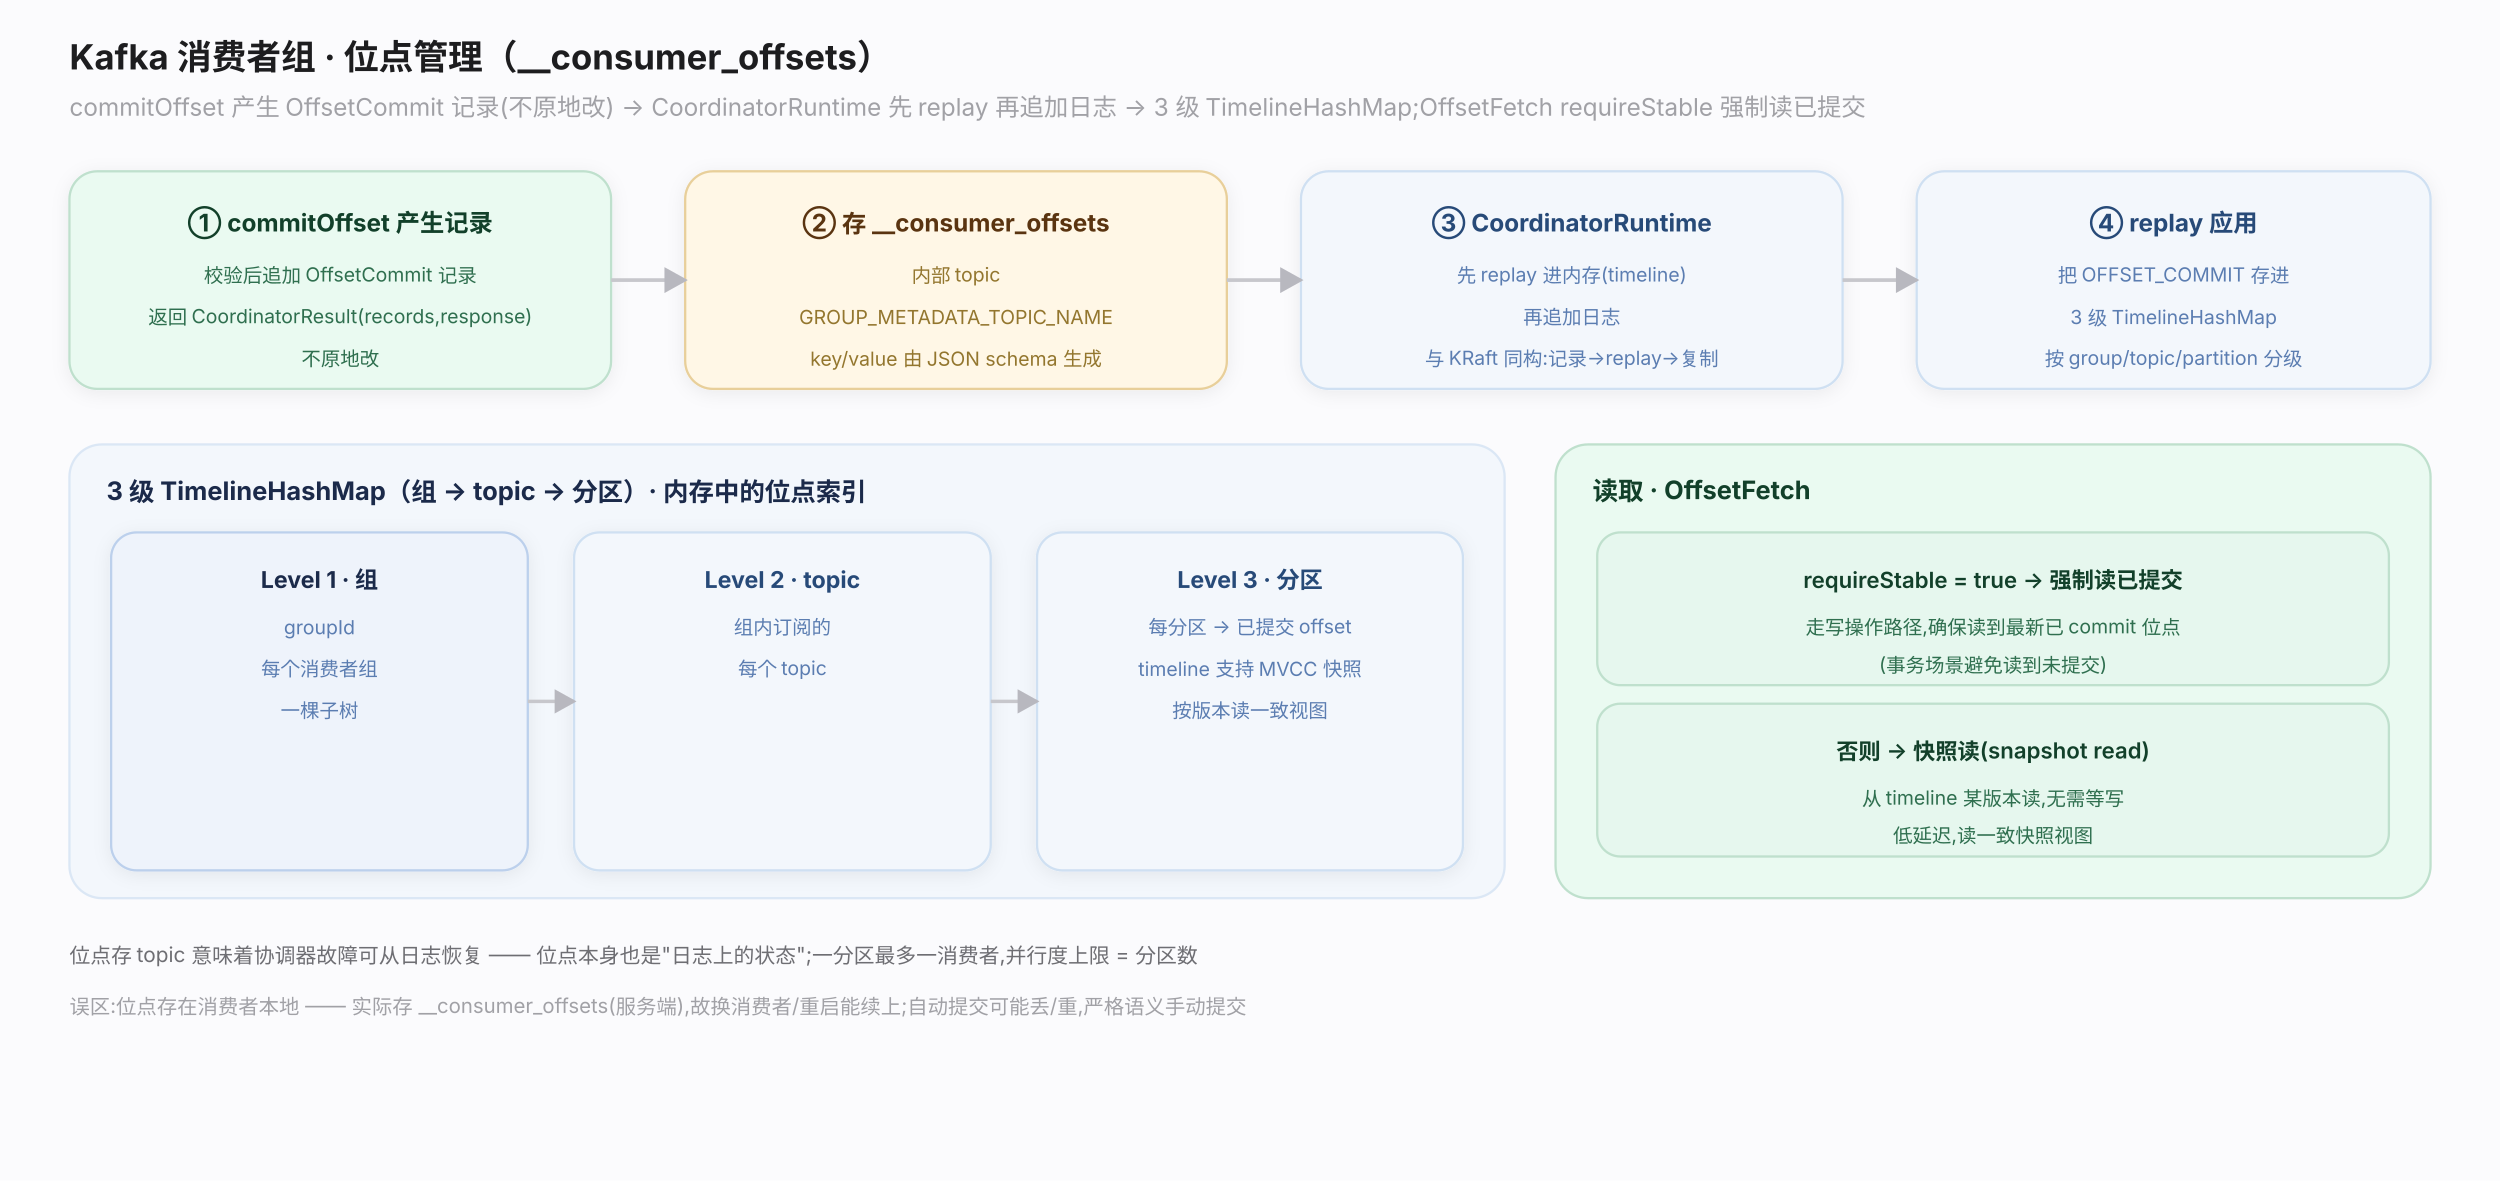
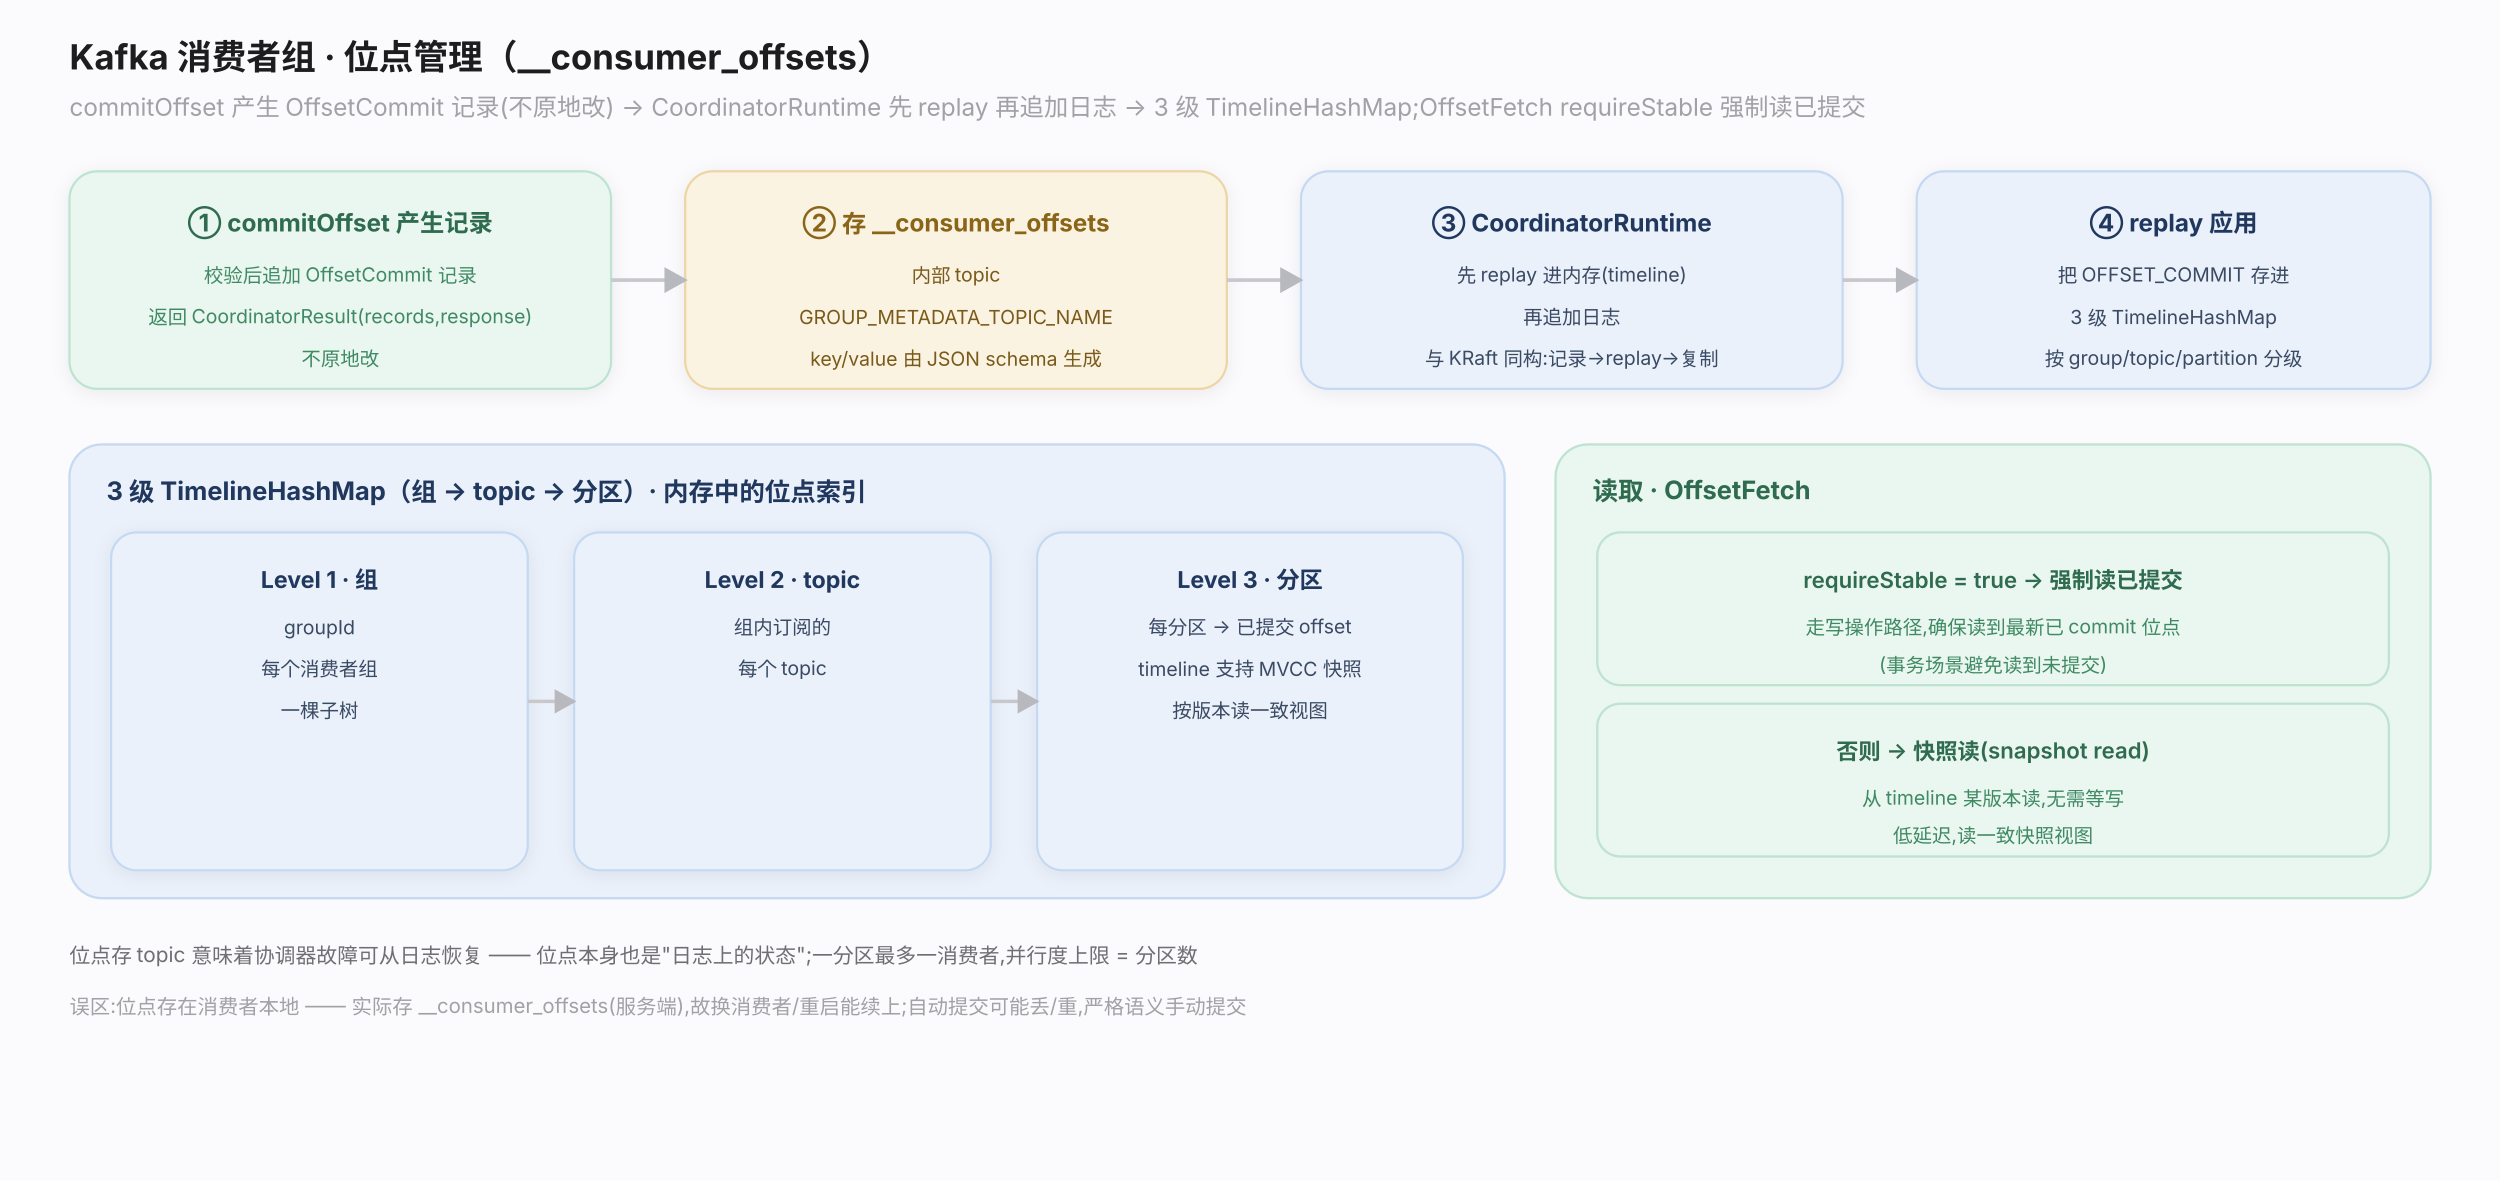
<svg xmlns="http://www.w3.org/2000/svg" width="1080" height="510" viewBox="0 0 1080 510" font-family="-apple-system,BlinkMacSystemFont,'SF Pro Display','Helvetica Neue','PingFang SC','Microsoft YaHei',sans-serif">
  <defs>
    <filter id="soft" x="-20%" y="-20%" width="140%" height="140%">
      <feDropShadow dx="0" dy="1.5" stdDeviation="4" flood-color="#1d1d1f" flood-opacity="0.07" />
    </filter>
    <marker id="ar" viewBox="0 0 10 10" refX="8" refY="5" markerWidth="7" markerHeight="7" orient="auto-start-reverse">
      <path d="M0,0 L9,5 L0,10 z" fill="#b8b8bf" />
    </marker>
  </defs>
  <rect width="1080" height="510" fill="#fbfbfd" />
  <text x="30" y="30" font-size="15" font-weight="700" fill="#1d1d1f">Kafka 消费者组 · 位点管理（__consumer_offsets）</text>
  <text x="30" y="50" font-size="10.5" fill="#a1a1a6">commitOffset 产生 OffsetCommit 记录(不原地改) → CoordinatorRuntime 先 replay 再追加日志 → 3 级 TimelineHashMap;OffsetFetch requireStable 强制读已提交</text>
-   <rect x="30" y="74" width="234" height="94" rx="12" fill="#eafaf1" stroke="#bfe0cd" filter="url(#soft)" />
-   <text x="147" y="100" font-size="10.5" font-weight="700" fill="#12402a" text-anchor="middle">① commitOffset 产生记录</text>
-   <text x="147" y="122" font-size="8.4" fill="#2f6f4f" text-anchor="middle">校验后追加 OffsetCommit 记录</text>
-   <text x="147" y="140" font-size="8.4" fill="#2f6f4f" text-anchor="middle">返回 CoordinatorResult(records,response)</text>
-   <text x="147" y="158" font-size="8.4" fill="#2f6f4f" text-anchor="middle">不原地改</text>
-   <rect x="296" y="74" width="234" height="94" rx="12" fill="#fff7e6" stroke="#e8cf9a" filter="url(#soft)" />
-   <text x="413" y="100" font-size="10.5" font-weight="700" fill="#5a3410" text-anchor="middle">② 存 __consumer_offsets</text>
-   <text x="413" y="122" font-size="8.4" fill="#93762e" text-anchor="middle">内部 topic</text>
-   <text x="413" y="140" font-size="8.4" fill="#93762e" text-anchor="middle">GROUP_METADATA_TOPIC_NAME</text>
-   <text x="413" y="158" font-size="8.4" fill="#93762e" text-anchor="middle">key/value 由 JSON schema 生成</text>
-   <rect x="562" y="74" width="234" height="94" rx="12" fill="#f3f7fc" stroke="#cfe0f2" filter="url(#soft)" />
-   <text x="679" y="100" font-size="10.5" font-weight="700" fill="#274a78" text-anchor="middle">③ CoordinatorRuntime</text>
-   <text x="679" y="122" font-size="8.4" fill="#5b7db1" text-anchor="middle">先 replay 进内存(timeline)</text>
-   <text x="679" y="140" font-size="8.4" fill="#5b7db1" text-anchor="middle">再追加日志</text>
-   <text x="679" y="158" font-size="8.4" fill="#5b7db1" text-anchor="middle">与 KRaft 同构:记录→replay→复制</text>
-   <rect x="828" y="74" width="222" height="94" rx="12" fill="#f3f7fc" stroke="#cfe0f2" filter="url(#soft)" />
-   <text x="939" y="100" font-size="10.5" font-weight="700" fill="#274a78" text-anchor="middle">④ replay 应用</text>
-   <text x="939" y="122" font-size="8.4" fill="#5b7db1" text-anchor="middle">把 OFFSET_COMMIT 存进</text>
-   <text x="939" y="140" font-size="8.4" fill="#5b7db1" text-anchor="middle">3 级 TimelineHashMap</text>
-   <text x="939" y="158" font-size="8.4" fill="#5b7db1" text-anchor="middle">按 group/topic/partition 分级</text>
+   <rect x="30" y="74" width="234" height="94" rx="12" fill="#eaf6f0" stroke="#bfe3d1" filter="url(#soft)" />
+   <text x="147" y="100" font-size="10.5" font-weight="700" fill="#2f6b4e" text-anchor="middle">① commitOffset 产生记录</text>
+   <text x="147" y="122" font-size="8.4" fill="#3f8a63" text-anchor="middle">校验后追加 OffsetCommit 记录</text>
+   <text x="147" y="140" font-size="8.4" fill="#3f8a63" text-anchor="middle">返回 CoordinatorResult(records,response)</text>
+   <text x="147" y="158" font-size="8.4" fill="#3f8a63" text-anchor="middle">不原地改</text>
+   <rect x="296" y="74" width="234" height="94" rx="12" fill="#fbf3e2" stroke="#ecd6a8" filter="url(#soft)" />
+   <text x="413" y="100" font-size="10.5" font-weight="700" fill="#8a6417" text-anchor="middle">② 存 __consumer_offsets</text>
+   <text x="413" y="122" font-size="8.4" fill="#7a5a1a" text-anchor="middle">内部 topic</text>
+   <text x="413" y="140" font-size="8.4" fill="#7a5a1a" text-anchor="middle">GROUP_METADATA_TOPIC_NAME</text>
+   <text x="413" y="158" font-size="8.4" fill="#7a5a1a" text-anchor="middle">key/value 由 JSON schema 生成</text>
+   <rect x="562" y="74" width="234" height="94" rx="12" fill="#eaf1fb" stroke="#c6d9f2" filter="url(#soft)" />
+   <text x="679" y="100" font-size="10.5" font-weight="700" fill="#20375e" text-anchor="middle">③ CoordinatorRuntime</text>
+   <text x="679" y="122" font-size="8.4" fill="#3a4a63" text-anchor="middle">先 replay 进内存(timeline)</text>
+   <text x="679" y="140" font-size="8.4" fill="#3a4a63" text-anchor="middle">再追加日志</text>
+   <text x="679" y="158" font-size="8.4" fill="#3a4a63" text-anchor="middle">与 KRaft 同构:记录→replay→复制</text>
+   <rect x="828" y="74" width="222" height="94" rx="12" fill="#eaf1fb" stroke="#c6d9f2" filter="url(#soft)" />
+   <text x="939" y="100" font-size="10.5" font-weight="700" fill="#20375e" text-anchor="middle">④ replay 应用</text>
+   <text x="939" y="122" font-size="8.4" fill="#3a4a63" text-anchor="middle">把 OFFSET_COMMIT 存进</text>
+   <text x="939" y="140" font-size="8.4" fill="#3a4a63" text-anchor="middle">3 级 TimelineHashMap</text>
+   <text x="939" y="158" font-size="8.4" fill="#3a4a63" text-anchor="middle">按 group/topic/partition 分级</text>
  <line x1="264" y1="121" x2="296" y2="121" stroke="#c7c7cc" stroke-width="1.6" marker-end="url(#ar)" />
  <line x1="530" y1="121" x2="562" y2="121" stroke="#c7c7cc" stroke-width="1.6" marker-end="url(#ar)" />
  <line x1="796" y1="121" x2="828" y2="121" stroke="#c7c7cc" stroke-width="1.6" marker-end="url(#ar)" />
-   <rect x="30" y="192" width="620" height="196" rx="14" fill="#f3f7fc" stroke="#dbe7f5" />
-   <text x="46" y="216" font-size="11" font-weight="700" fill="#1b2a4a">3 级 TimelineHashMap（组 → topic → 分区）· 内存中的位点索引</text>
-   <rect x="48" y="230" width="180" height="146" rx="11" fill="#eef3fb" stroke="#bcd0ec" filter="url(#soft)" />
-   <text x="138" y="254" font-size="10" font-weight="700" fill="#1b2a4a" text-anchor="middle">Level 1 · 组</text>
-   <text x="138" y="274" font-size="8.4" fill="#5b7db1" text-anchor="middle">groupId</text>
-   <text x="138" y="292" font-size="8.4" fill="#5b7db1" text-anchor="middle">每个消费者组</text>
-   <text x="138" y="310" font-size="8.4" fill="#5b7db1" text-anchor="middle">一棵子树</text>
-   <rect x="248" y="230" width="180" height="146" rx="11" fill="#f3f7fc" stroke="#cfe0f2" filter="url(#soft)" />
-   <text x="338" y="254" font-size="10" font-weight="700" fill="#274a78" text-anchor="middle">Level 2 · topic</text>
-   <text x="338" y="274" font-size="8.4" fill="#5b7db1" text-anchor="middle">组内订阅的</text>
-   <text x="338" y="292" font-size="8.4" fill="#5b7db1" text-anchor="middle">每个 topic</text>
-   <rect x="448" y="230" width="184" height="146" rx="11" fill="#f3f7fc" stroke="#cfe0f2" filter="url(#soft)" />
-   <text x="540" y="254" font-size="10" font-weight="700" fill="#274a78" text-anchor="middle">Level 3 · 分区</text>
-   <text x="540" y="274" font-size="8.4" fill="#5b7db1" text-anchor="middle">每分区 → 已提交 offset</text>
-   <text x="540" y="292" font-size="8.4" fill="#5b7db1" text-anchor="middle">timeline 支持 MVCC 快照</text>
-   <text x="540" y="310" font-size="8.4" fill="#5b7db1" text-anchor="middle">按版本读一致视图</text>
+   <rect x="30" y="192" width="620" height="196" rx="14" fill="#eaf1fb" stroke="#c6d9f2" />
+   <text x="46" y="216" font-size="11" font-weight="700" fill="#20375e">3 级 TimelineHashMap（组 → topic → 分区）· 内存中的位点索引</text>
+   <rect x="48" y="230" width="180" height="146" rx="11" fill="#eaf1fb" stroke="#c6d9f2" filter="url(#soft)" />
+   <text x="138" y="254" font-size="10" font-weight="700" fill="#20375e" text-anchor="middle">Level 1 · 组</text>
+   <text x="138" y="274" font-size="8.4" fill="#3a4a63" text-anchor="middle">groupId</text>
+   <text x="138" y="292" font-size="8.4" fill="#3a4a63" text-anchor="middle">每个消费者组</text>
+   <text x="138" y="310" font-size="8.4" fill="#3a4a63" text-anchor="middle">一棵子树</text>
+   <rect x="248" y="230" width="180" height="146" rx="11" fill="#eaf1fb" stroke="#c6d9f2" filter="url(#soft)" />
+   <text x="338" y="254" font-size="10" font-weight="700" fill="#20375e" text-anchor="middle">Level 2 · topic</text>
+   <text x="338" y="274" font-size="8.4" fill="#3a4a63" text-anchor="middle">组内订阅的</text>
+   <text x="338" y="292" font-size="8.4" fill="#3a4a63" text-anchor="middle">每个 topic</text>
+   <rect x="448" y="230" width="184" height="146" rx="11" fill="#eaf1fb" stroke="#c6d9f2" filter="url(#soft)" />
+   <text x="540" y="254" font-size="10" font-weight="700" fill="#20375e" text-anchor="middle">Level 3 · 分区</text>
+   <text x="540" y="274" font-size="8.4" fill="#3a4a63" text-anchor="middle">每分区 → 已提交 offset</text>
+   <text x="540" y="292" font-size="8.4" fill="#3a4a63" text-anchor="middle">timeline 支持 MVCC 快照</text>
+   <text x="540" y="310" font-size="8.4" fill="#3a4a63" text-anchor="middle">按版本读一致视图</text>
  <line x1="228" y1="303" x2="248" y2="303" stroke="#c7c7cc" stroke-width="1.5" marker-end="url(#ar)" />
  <line x1="428" y1="303" x2="448" y2="303" stroke="#c7c7cc" stroke-width="1.5" marker-end="url(#ar)" />
-   <rect x="672" y="192" width="378" height="196" rx="14" fill="#eafaf1" stroke="#bfe0cd" />
-   <text x="688" y="216" font-size="11" font-weight="700" fill="#12402a">读取 · OffsetFetch</text>
-   <rect x="690" y="230" width="342" height="66" rx="10" fill="#e6f7ee" stroke="#bfe0cd" />
-   <text x="861" y="254" font-size="9.6" font-weight="600" fill="#12402a" text-anchor="middle">requireStable = true → 强制读已提交</text>
-   <text x="861" y="274" font-size="8.4" fill="#2f6f4f" text-anchor="middle">走写操作路径,确保读到最新已 commit 位点</text>
-   <text x="861" y="290" font-size="8.4" fill="#2f6f4f" text-anchor="middle">(事务场景避免读到未提交)</text>
-   <rect x="690" y="304" width="342" height="66" rx="10" fill="#e6f7ee" stroke="#bfe0cd" />
-   <text x="861" y="328" font-size="9.6" font-weight="600" fill="#12402a" text-anchor="middle">否则 → 快照读(snapshot read)</text>
-   <text x="861" y="348" font-size="8.4" fill="#2f6f4f" text-anchor="middle">从 timeline 某版本读,无需等写</text>
-   <text x="861" y="364" font-size="8.4" fill="#2f6f4f" text-anchor="middle">低延迟,读一致快照视图</text>
+   <rect x="672" y="192" width="378" height="196" rx="14" fill="#eaf6f0" stroke="#bfe3d1" />
+   <text x="688" y="216" font-size="11" font-weight="700" fill="#2f6b4e">读取 · OffsetFetch</text>
+   <rect x="690" y="230" width="342" height="66" rx="10" fill="#eaf6f0" stroke="#bfe3d1" />
+   <text x="861" y="254" font-size="9.6" font-weight="600" fill="#2f6b4e" text-anchor="middle">requireStable = true → 强制读已提交</text>
+   <text x="861" y="274" font-size="8.4" fill="#3f8a63" text-anchor="middle">走写操作路径,确保读到最新已 commit 位点</text>
+   <text x="861" y="290" font-size="8.4" fill="#3f8a63" text-anchor="middle">(事务场景避免读到未提交)</text>
+   <rect x="690" y="304" width="342" height="66" rx="10" fill="#eaf6f0" stroke="#bfe3d1" />
+   <text x="861" y="328" font-size="9.6" font-weight="600" fill="#2f6b4e" text-anchor="middle">否则 → 快照读(snapshot read)</text>
+   <text x="861" y="348" font-size="8.4" fill="#3f8a63" text-anchor="middle">从 timeline 某版本读,无需等写</text>
+   <text x="861" y="364" font-size="8.4" fill="#3f8a63" text-anchor="middle">低延迟,读一致快照视图</text>
  <text x="30" y="416" font-size="9" fill="#6e6e73">位点存 topic 意味着协调器故障可从日志恢复 —— 位点本身也是"日志上的状态";一分区最多一消费者,并行度上限 = 分区数</text>
  <text x="30" y="438" font-size="8.8" fill="#a1a1a6">误区:位点存在消费者本地 —— 实际存 __consumer_offsets(服务端),故换消费者/重启能续上;自动提交可能丢/重,严格语义手动提交</text>
</svg>
